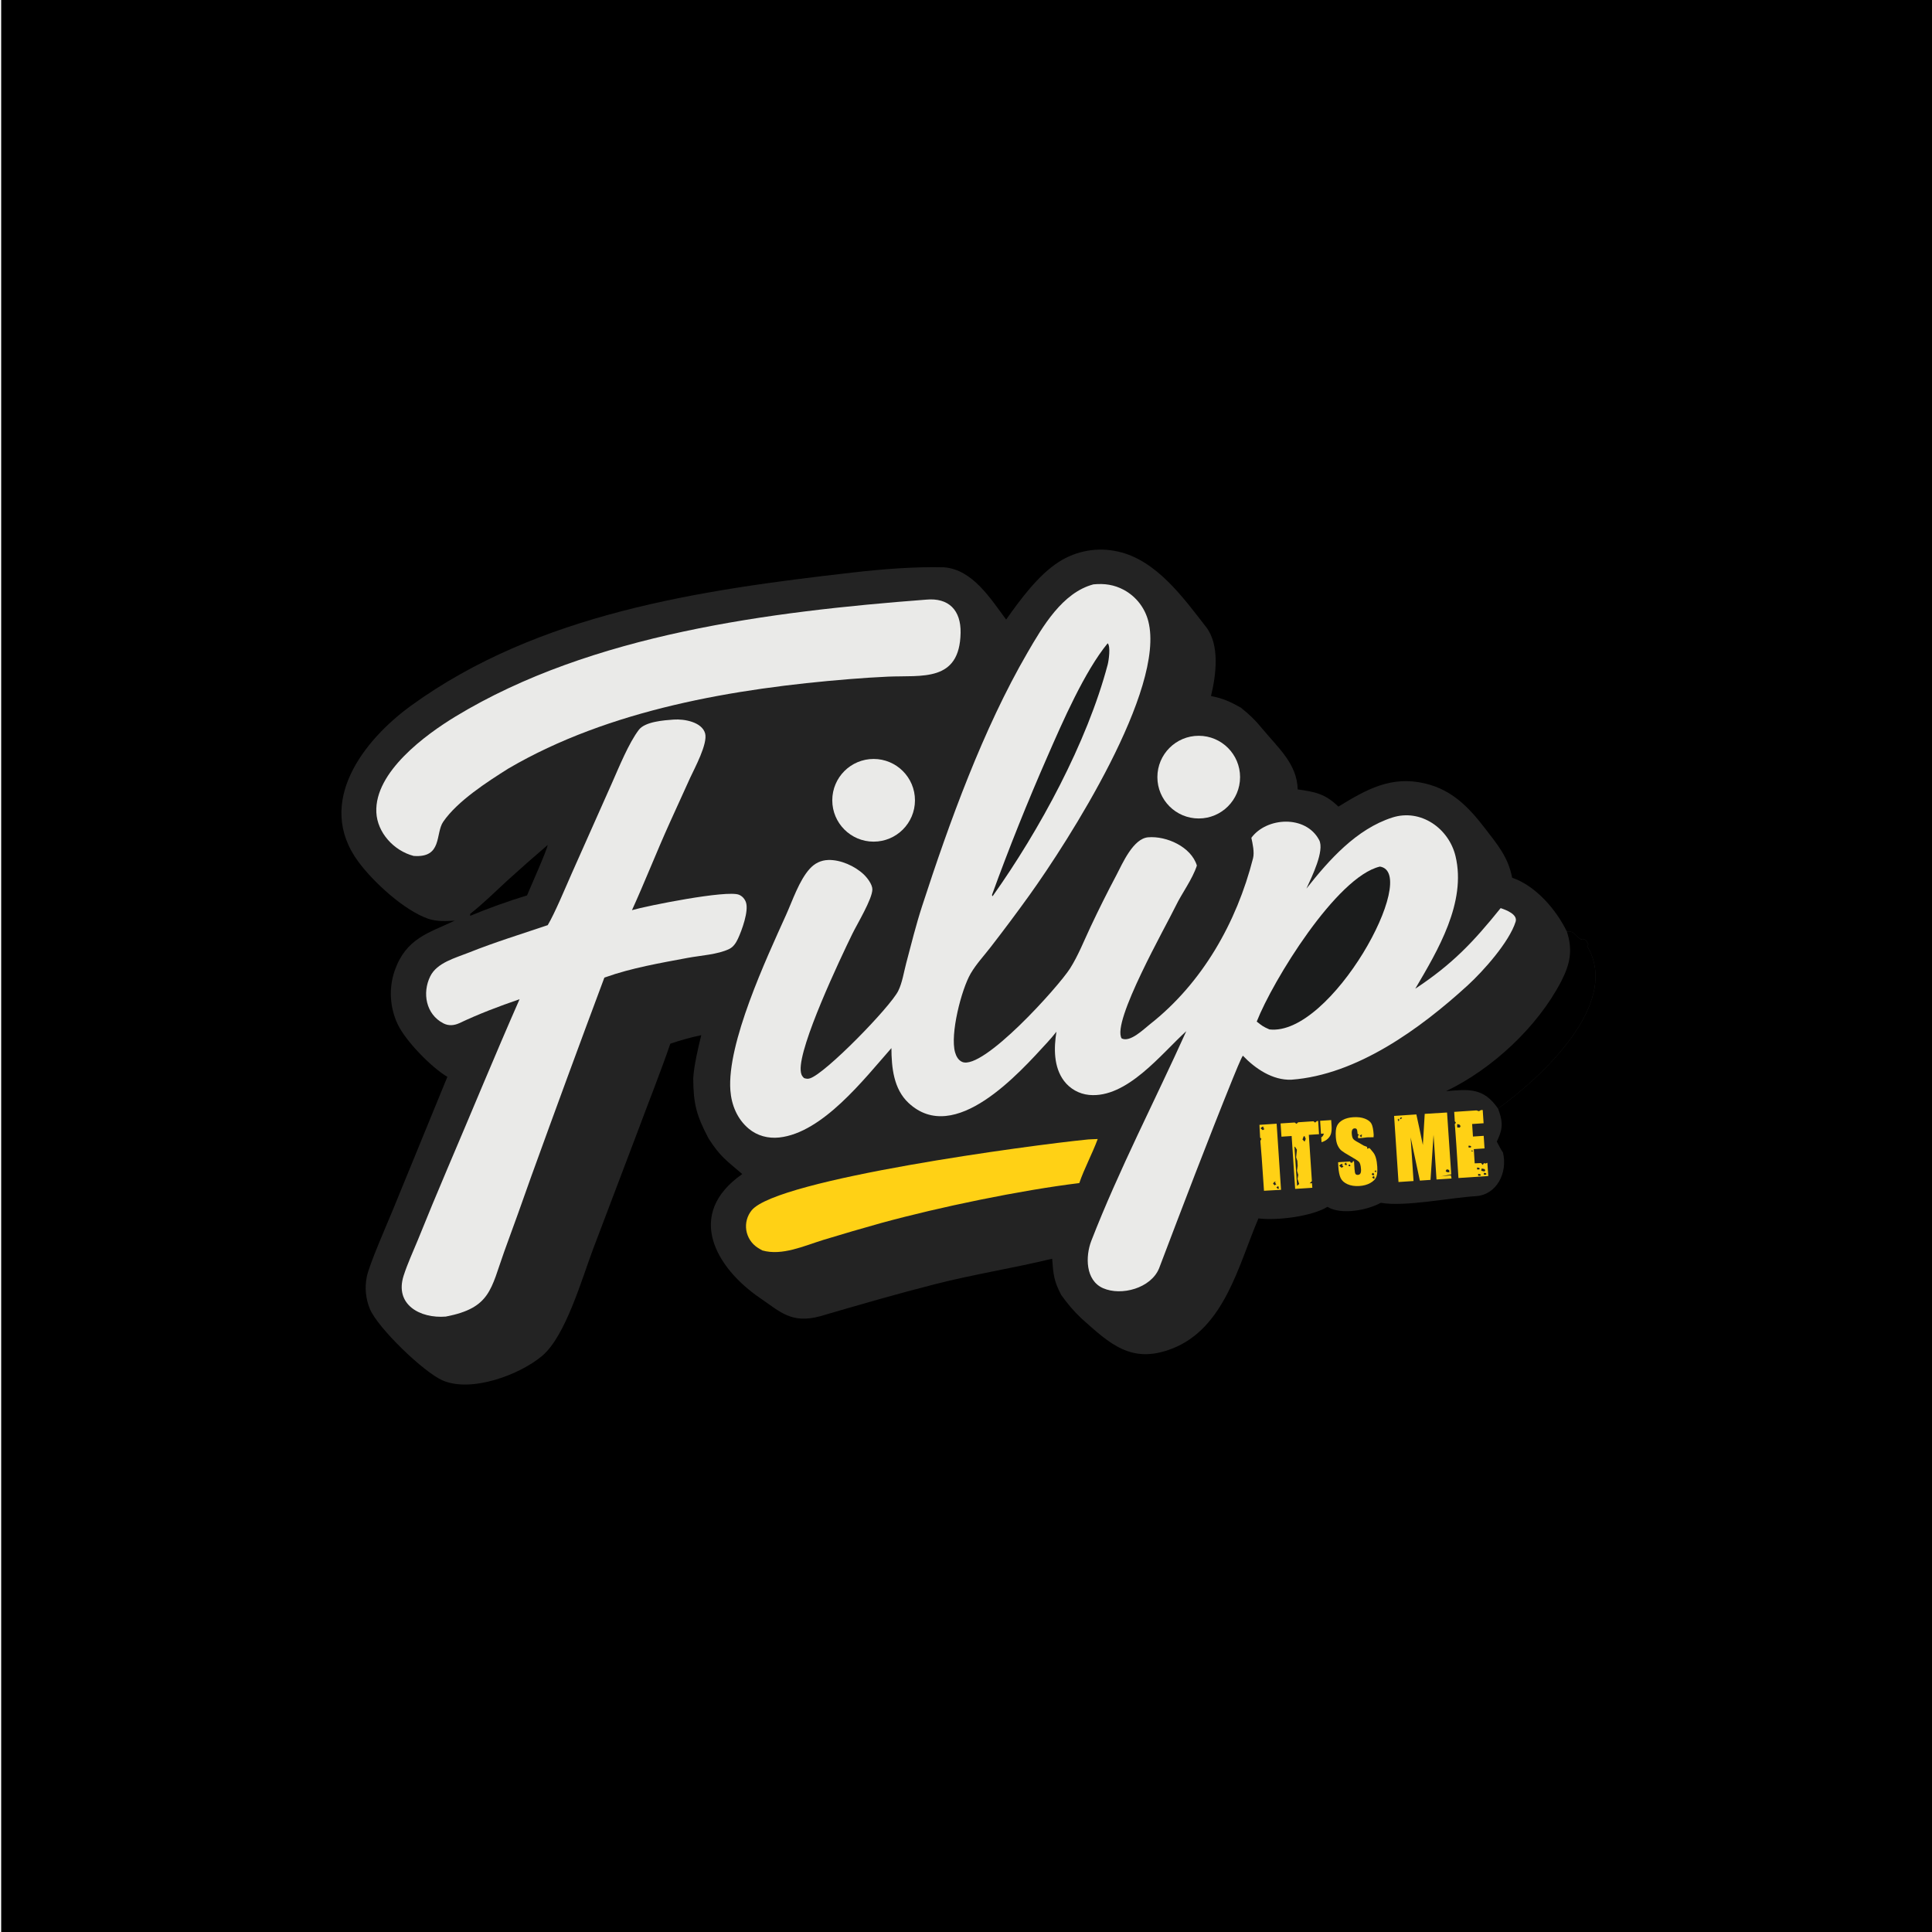
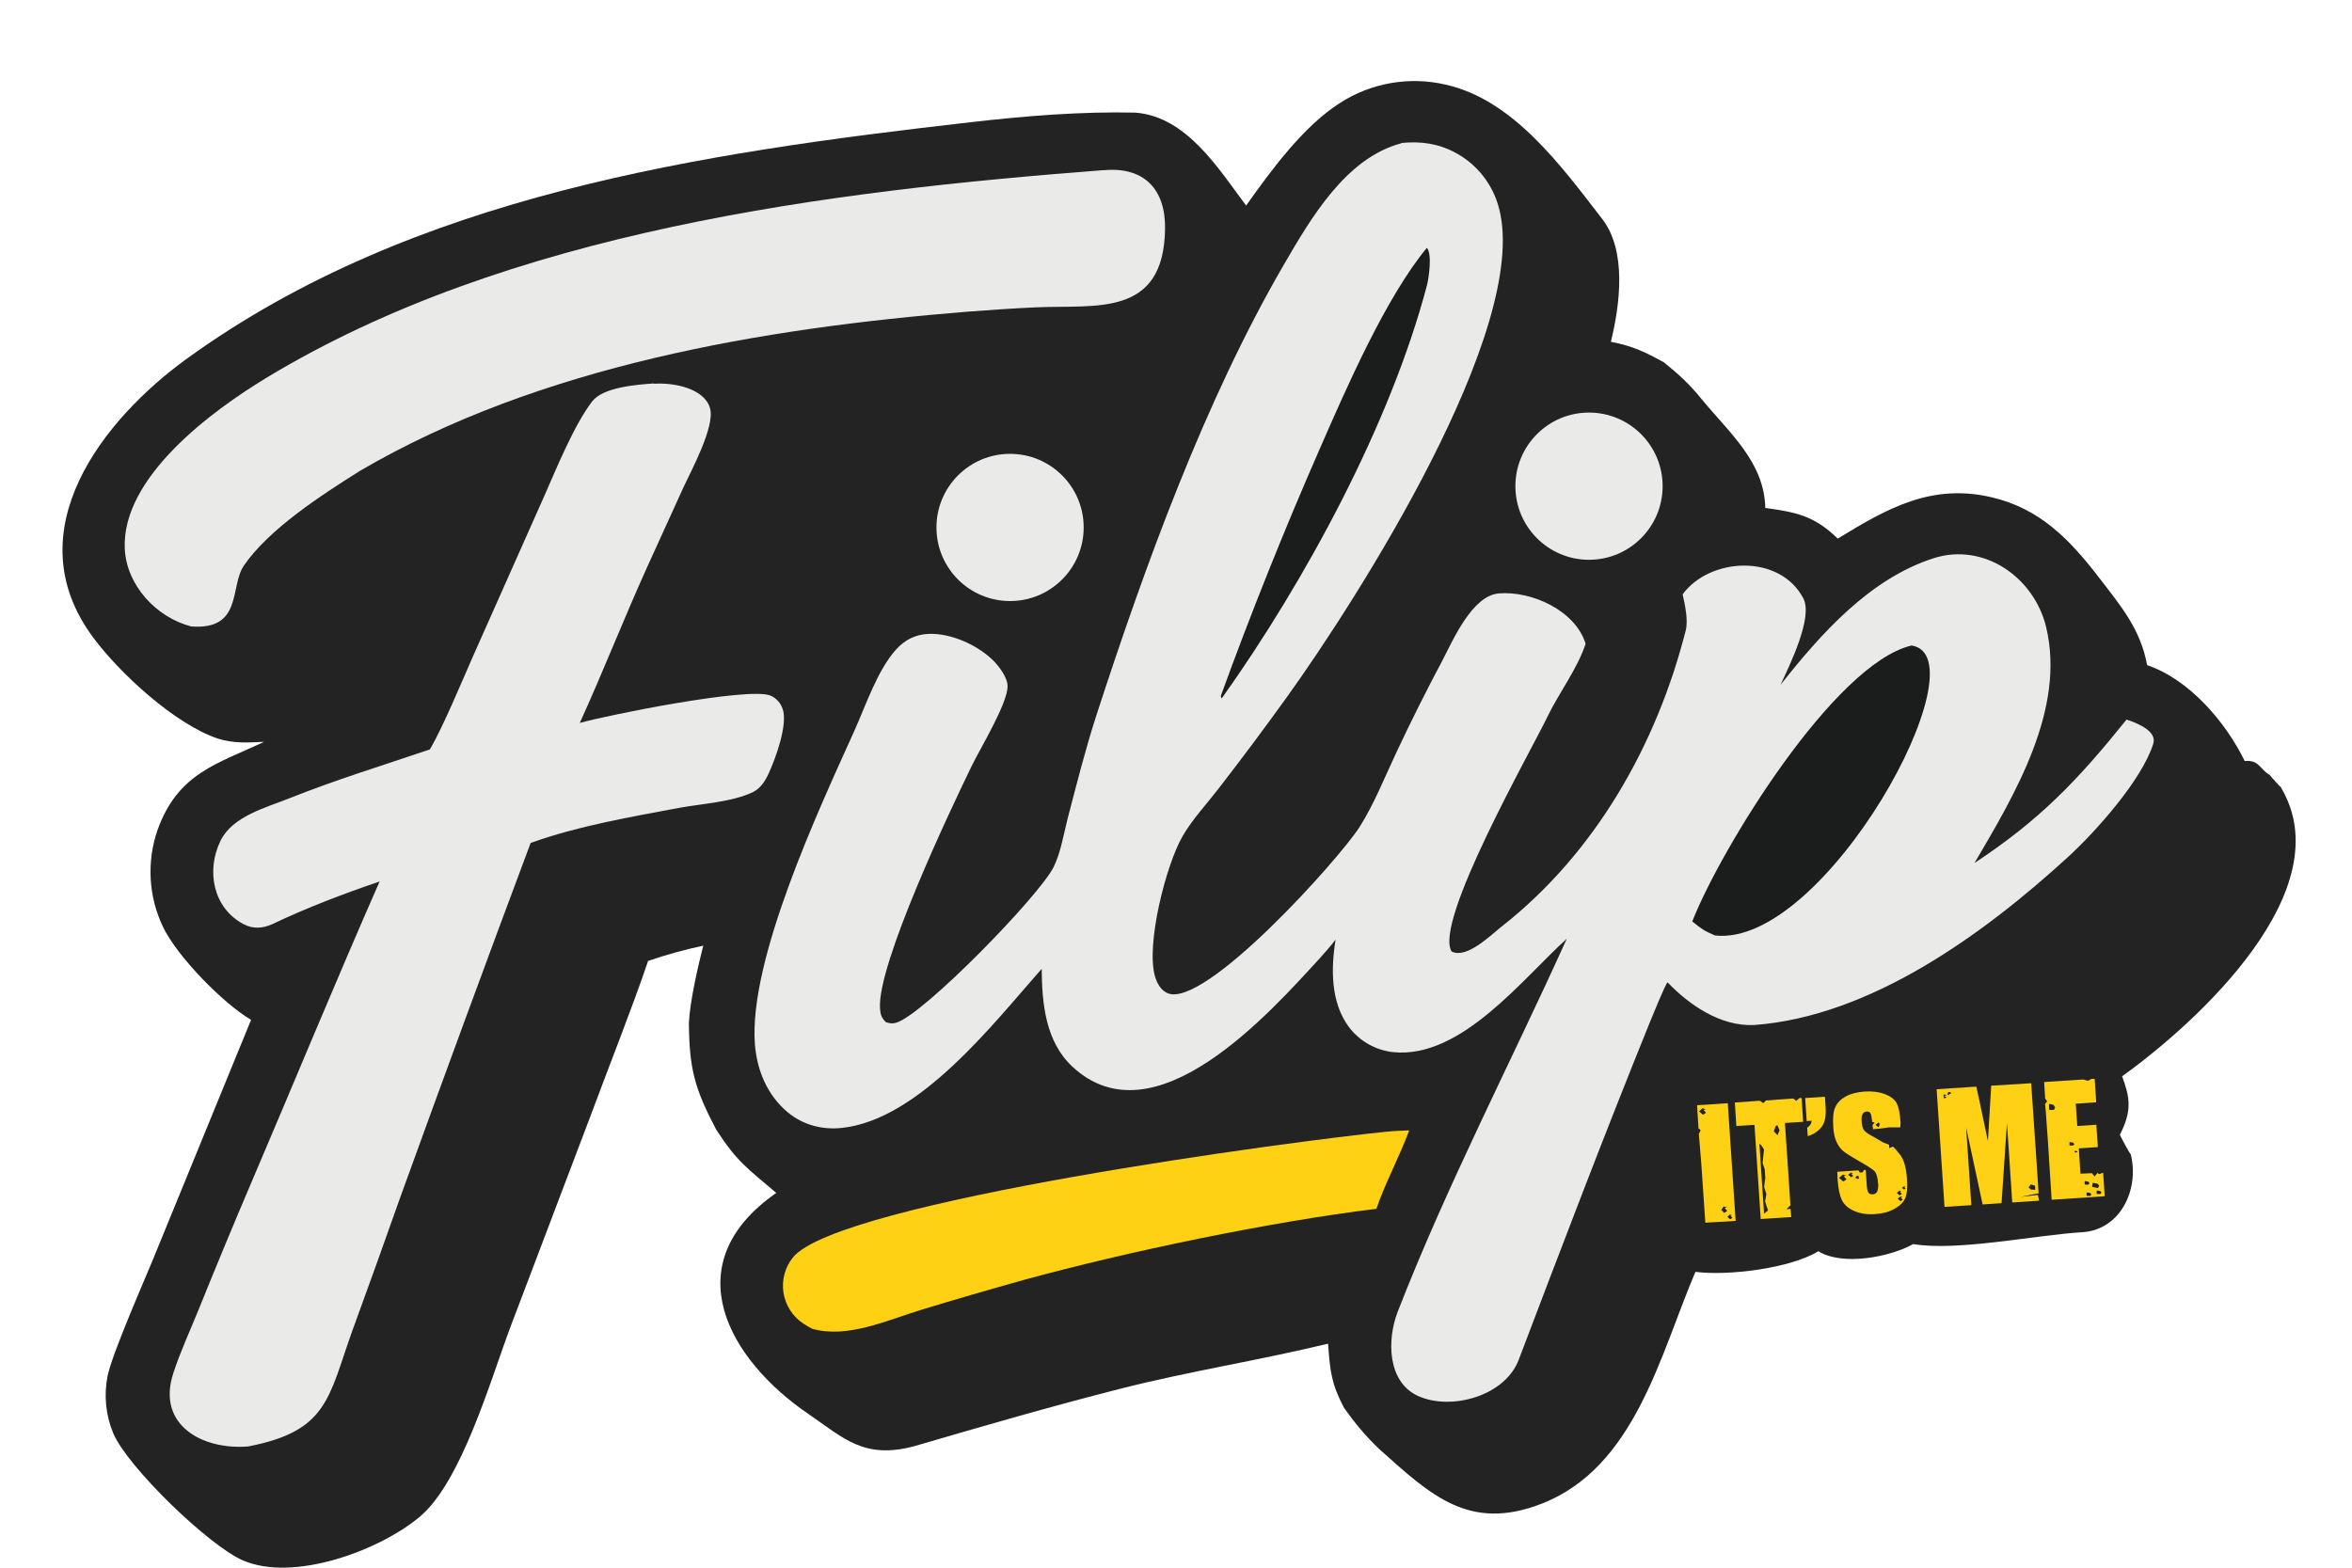
- <svg xmlns="http://www.w3.org/2000/svg" version="1.1" id="Layer_1" x="0px" y="0px" viewBox="0 0 2000 2000" style="enable-background:new 0 0 2000 2000;" xml:space="preserve">
-   <style type="text/css">
- 	.st0{fill:#232323;}
- 	.st1{fill:#EAEAE8;}
- 	.st2{fill:#1B1C1C;}
- 	.st3{fill:#FFD115;}
- </style>
-   <rect x="1.22" y="-1.16" width="2002.65" height="2004.58" />
+ <svg xmlns="http://www.w3.org/2000/svg" id="Layer_1" version="1.1" viewBox="0 0 2000 1333.2">
+   <defs>
+     <style>
+       .st0 {
+         fill: #ffd115;
+       }
+ 
+       .st1 {
+         fill: #1b1c1c;
+       }
+ 
+       .st2 {
+         fill: #232323;
+       }
+ 
+       .st3 {
+         fill: #eaeae8;
+       }
+     </style>
+   </defs>
+   <path class="st2" d="M1059.6,174.9c21.2-30,48.9-67.7,79.8-87.3,26.6-17.2,59.1-22.8,90-15.6,57.5,12.9,98.3,69.3,133,114.2,21,27.1,15.2,72.6,7.4,104.5,18.3,3.5,29,8.6,45.1,17.5,13,10.5,21.4,18.2,32,31.2,24.4,29.5,53.3,53.8,54.2,92.6,26,3.6,41.7,6.6,61.6,26.1,42.3-25.9,79.8-47.2,131.1-35.1,40.8,9.6,66,35.7,90.8,67.9,18.6,24.2,35.5,43.9,41.2,74.8,36,12.3,66.7,48.3,83,81.6,12.1-1.3,12.7,6.8,21.3,11.9,5.6,6.6,0,0,4.7,5.4,1.1,1.7,1.5.9,2.3,2.6l2.2,2.1c52.7,87.1-70.3,199.8-134.8,246.1,6.4,17.2,8.2,27.9.1,45.6-.7,1.4-1.3,2.9-2,4.3,1.7,3.2,7.4,14.3,9.3,16.5,7.5,30.8-9.5,64.3-41.2,66.2-39.9,2.4-106.2,16.4-143.8,10.1-20,11.1-60,18.8-80.7,6.1-24,14.7-77.3,21.1-104.5,17.5-30.2,70.7-51.3,166.4-131,197.3-61.4,23.8-94-7.3-137.6-46.3-11.9-11.4-20.5-21.7-30.1-35.1-11-21-11.9-30.9-13.7-54.8-58.1,14.1-118.3,23.5-176.5,38.3-58.9,15-116.9,31.8-175,48.8-43.3,11.7-60.4-6.9-90.5-27.4-66.6-45.3-114.9-126.8-27.2-187.9-24.8-21.2-33.2-26.3-51-53.7-18.5-35.1-23-52-23.3-91,.8-17.9,7.7-48,12.2-65.6-15.9,3.4-31.6,7.7-46.9,13-13.6,40.2-33.4,89.8-48.5,130.6l-68.6,180.8c-17,45.3-41.5,131.2-76.8,161.1-34.1,28.8-107.4,56.1-150.7,37.3-28.9-12.5-98-79.3-110.2-108.1-6.4-15.4-8.1-32.4-4.8-48.7,3.6-18.2,30.1-78.6,38.2-98.2l83.8-204.7c-24-14.2-62.7-53.7-74.9-79.1-12.3-25.7-14-55.2-4.7-82.2,17.3-48.6,50.9-56.4,90.7-75.2-14.1.7-26.2,1.6-40.2-3-36.3-12.7-82.5-55.1-105.3-85.9-67.1-90.4,9-185.7,79.6-236.8,192.6-139.5,436.9-175,667.1-201.3,45.9-5.3,94-9.2,139.7-8.1,43.7,3.4,70.8,48,94.2,79.1Z" />
+   <path class="st3" d="M1191.7,121.6c16.7-1.6,31.5.4,46.5,8.6,18.3,10,31.5,27.2,36.6,47.4,26.3,102.6-121.3,332.8-180.3,415-19,26.4-38.4,52.4-58.3,78.1-10.2,13.2-22.1,25.9-30.5,40.3-14.1,24.2-31.4,92-23.6,119.3,1.7,5.8,4.9,11.9,10.7,14.4,31.4,13.5,145.9-114,163.4-141.5,12.2-19.3,21.1-41.8,30.8-62.4,12.5-26.7,25.7-53.1,39.6-79.2,9.2-17.7,25.3-55,47.9-56.9,27.9-2.3,65.1,14.5,73.8,42.8-6.7,20.8-22.9,42.3-31.8,60.8-14.7,30.6-97.8,176.3-82.1,201,12.9,6.4,33-13.8,42.8-21.5,79.5-62.5,131.5-154.4,156.2-251.4,2.3-9-.6-22-2.6-30.9,23.1-31.5,82.4-34.8,102.6,3.3,8.5,16.1-11.1,55.8-19.3,73.6,34.3-43.4,75.7-90.1,130-107.6,43.1-13.8,85.7,16.5,95.8,58.5,16.8,70-26.8,142.7-60.9,200.7,56-37,87.5-70.1,129.3-122,8.4,2.8,26.2,9.5,22.7,20.6-9.6,30.6-48.7,74.5-72.5,96.3-71.6,65.5-167.7,135.6-267,142.9-28.5,1.2-54.9-16.9-73.5-36.3-2.1,1.9-13.3,29.7-15.2,34.3-38.6,95.2-75.3,191.8-111.8,287.8-12.3,30-57,42.1-84.7,29.9-26.9-11.8-26.9-48.4-17.8-71.8,41.7-107.3,96.5-212.6,143.8-317.3-37.6,34-89.7,102-147.2,96.5-15-1.5-28.8-9.2-37.9-21.2-15.8-21-15.5-49.8-11.5-74.5-4.3,5.5-8.9,10.8-13.6,16-42.3,46.1-140.5,157.3-210.4,91.8-22.6-21.2-25.7-53.4-25.9-83-41.5,47-104.2,128.3-169.9,135.3-16.7,1.8-33.2-2.5-46.2-13.4-17.4-14.6-26.1-35.8-27.8-58-5.3-71.6,54.2-199,84.4-265.9,9.7-21.5,19.7-51.8,35.5-69.4,7.6-8.5,16.9-13.2,28.4-13.5,18.6-.5,40.2,9.2,53.5,21.8,5.2,4.9,13.1,15.1,13.1,22.7,0,14.7-23,52.4-30.4,67.6-18.6,38.3-80.6,169-78.1,206.5.3,5,1.3,8.2,5.1,11.7,3.2,1,5.5,1.4,8.8.4,23.5-7.2,121.8-108.1,133.8-132.5,6.1-12.3,8.5-28.3,12-41.7,7.6-29,14.9-58.1,24.1-86.6,41.3-127.2,92.3-268,159.5-383.7,22.9-39.4,52.8-91,99.9-103.4Z" />
+   <path class="st1" d="M1625.5,549c61.5,9.5-73.6,257.4-167.3,246.6-9.8-4.3-11-5.4-19.2-11.9,24.2-61.8,120.8-219.3,186.5-234.7Z" />
+   <path class="st1" d="M1213.3,210.9c4.7,4.4,1.7,26,0,32.1-31.2,118.1-103.6,251.4-174,350.4l-.7.4-.5-1.9c25.8-71,53.9-141.1,84.2-210.3,22.6-51.7,55.9-128.2,90.9-170.7Z" />
+   <path class="st3" d="M556.2,326.4c16.5-1.2,42.8,3.8,47.6,20.9,4.3,15.5-16.1,53.1-22.6,67.1l-31.3,68.8c-19.7,43.6-37.4,88.9-56.9,131.7,22.8-6.6,143.9-30.9,162.1-23.3,4.9,2,8.7,6.3,10.4,11.3,4.7,13.2-6.2,42.8-12.1,55.4-2.8,6.1-6.8,12.2-13,15.3-17.3,8.5-44,10-63,13.5-40.9,7.7-85.4,15.3-124.6,29.3l-1.6.6c-37.5,100.2-74.4,200.6-110.8,301.2-13.4,38-27,75.8-40.8,113.6-20.4,56.8-20.6,85.3-88.5,98.4-38.6,3.2-78.1-17.9-63.8-62.1,5.9-18.2,14.2-36,21.4-53.8,14.5-35.9,29.3-71.7,44.5-107.3,36.7-85.9,71.9-171.6,109.6-257.3-31.6,10.8-61.1,22-91.3,36.3-7.9,3.6-16.2,4.3-24.2.1-26.3-13.7-32.2-45.9-19.7-71.2,10.3-20.8,38.4-27.9,58.6-36,39-15.6,79.5-28,119.3-41.5,10.9-18.3,27.3-57.9,36.3-78.3l61.1-137.4c10.2-23.1,25.2-60.1,40.5-80.1,9.4-12.4,37.8-14.4,52.7-15.5Z" />
+   <path class="st3" d="M938.4,144.8c34.6-3.3,52.9,16.3,52.3,50.2-1.3,75.3-58.9,64.1-110.1,66.4-19.4.9-38.8,2.2-58.1,3.7-173.8,14-363.5,45.9-516.3,135.3-32.3,20.3-77.3,49.3-98.8,80.6-12.2,17.8-.8,55.1-44.8,51.8-30-7.8-55.1-35.3-56.5-66.1-2.8-61,74.5-117.5,120-145.1,206.1-125,476.7-158.9,712.4-176.9Z" />
+   <path class="st0" d="M1180.1,962.5c3.4-.6,14.2-.9,18.2-1.1-8.2,22.3-20.7,45.3-27.9,66.7-89.3,10.9-211.7,36.3-299.9,60.5-29.4,8.2-58.6,16.7-87.8,25.6-29.2,9-62.4,24.4-92.2,15.9-2.4-1.3-4.8-2.7-7.1-4.2-9.3-6-15.5-15.7-17.2-26.6-1.6-10.7,1.3-21.6,8.2-30,39-47.5,427.1-99.1,505.8-106.9Z" />
+   <circle class="st3" cx="858.9" cy="448.6" r="62.6" />
+   <circle class="st3" cx="1351.2" cy="413.5" r="62.6" />
  <g>
-     <path class="st0" d="M1041.56,641.37c14.48-20.53,33.44-46.28,54.55-59.67c18.21-11.73,40.41-15.58,61.5-10.66   c39.34,8.84,67.18,47.39,90.94,78.06c14.35,18.53,10.39,49.62,5.06,71.43c12.5,2.39,19.83,5.87,30.84,11.98   c8.9,7.19,14.6,12.45,21.85,21.34c16.66,20.19,36.47,36.78,37.07,63.34c17.81,2.49,28.52,4.5,42.14,17.82   c28.91-17.73,54.53-32.29,89.62-24c27.88,6.59,45.13,24.38,62.06,46.41c12.72,16.55,24.26,30,28.14,51.16   c24.58,8.44,45.59,33.02,56.72,55.79c8.25-0.87,8.69,4.68,14.59,8.12c3.19-0.6,1.62-0.72,4.82,0.67c0.77,1.14,2.29,3.22,2.82,4.36   l-1.33,1.8c36,59.56-48.06,136.6-92.17,168.28c4.4,11.75,5.59,19.05,0.07,31.2c-0.45,0.99-0.91,1.98-1.38,2.96   c1.19,2.22,5.04,9.81,6.39,11.28c5.13,21.09-6.52,43.93-28.2,45.24c-27.25,1.64-72.59,11.19-98.31,6.88   c-13.67,7.62-41,12.87-55.17,4.15c-16.42,10.08-52.83,14.4-71.44,11.97c-20.68,48.33-35.05,113.77-89.54,134.88   c-42,16.27-64.26-4.98-94.05-31.65c-8.15-7.82-14.01-14.83-20.61-24c-7.55-14.36-8.16-21.16-9.35-37.48   c-39.74,9.65-80.85,16.07-120.66,26.2c-40.24,10.24-79.9,21.76-119.63,33.36c-29.61,8-41.28-4.69-61.9-18.72   c-45.55-30.98-78.56-86.7-18.6-128.49c-16.96-14.51-22.72-17.96-34.84-36.74c-12.62-23.97-15.73-35.56-15.93-62.21   c0.57-12.24,5.26-32.79,8.34-44.84c-10.87,2.3-21.59,5.26-32.09,8.87c-9.31,27.49-22.85,61.38-33.17,89.29l-46.88,123.61   c-11.62,30.96-28.35,89.69-52.5,110.16c-23.34,19.72-73.4,38.35-103.05,25.52c-19.77-8.56-67.03-54.23-75.34-73.93   c-4.38-10.53-5.51-22.13-3.26-33.3c2.43-12.44,20.6-53.75,26.11-67.15l57.32-139.92c-16.43-9.69-42.88-36.74-51.24-54.07   c-8.43-17.57-9.58-37.76-3.19-56.17c11.84-33.25,34.8-38.57,62-51.41c-9.61,0.51-17.9,1.08-27.49-2.02   c-24.83-8.7-56.38-37.66-72.02-58.73c-45.87-61.8,6.18-126.94,54.43-161.9c131.66-95.39,298.68-119.65,456.09-137.65   c31.38-3.59,64.25-6.28,95.49-5.52C1007.03,589.57,1025.6,620.1,1041.56,641.37z" />
-     <path d="M1622.04,964.37c8.25-0.87,8.69,4.68,14.59,8.12c3.19-0.6,1.62-0.72,4.82,0.67c0.77,1.14,2.29,3.22,2.82,4.36l-1.33,1.8   c36,59.56-48.06,136.6-92.17,168.28c-15.02-21.81-30.08-20.02-53.84-18.04c47.73-22.83,94.81-66.54,119.19-113.6   C1625.37,998.13,1628.29,983.63,1622.04,964.37z" />
-     <path class="st1" d="M1131.9,604.93c11.42-1.09,21.53,0.29,31.8,5.88c12.48,6.85,21.56,18.59,25.05,32.39   c17.98,70.17-82.91,227.55-123.24,283.71c-12.97,18.03-26.26,35.83-39.87,53.39c-6.97,9.05-15.09,17.68-20.83,27.56   c-9.61,16.52-21.48,62.88-16.11,81.56c1.14,3.98,3.33,8.13,7.32,9.85c21.45,9.25,99.75-77.91,111.69-96.73   c8.37-13.18,14.4-28.56,21.05-42.69c8.58-18.27,17.6-36.33,27.06-54.17c6.32-12.12,17.29-37.63,32.74-38.91   c19.05-1.58,44.54,9.88,50.44,29.24c-4.61,14.25-15.69,28.94-21.75,41.57c-10.03,20.89-66.86,120.52-56.11,137.41   c8.8,4.37,22.56-9.41,29.25-14.67c54.38-42.72,89.88-105.59,106.76-171.88c1.56-6.15-0.41-15.03-1.75-21.14   c15.82-21.51,56.37-23.82,70.17,2.27c5.83,11.02-7.6,38.17-13.18,50.3c23.45-29.7,51.74-61.63,88.89-73.56   c29.47-9.46,58.6,11.25,65.47,39.97c11.47,47.86-18.33,97.58-41.66,137.23c38.27-25.33,59.83-47.96,88.37-83.43   c5.76,1.92,17.89,6.48,15.5,14.1c-6.58,20.93-33.31,50.94-49.56,65.81c-48.95,44.75-114.66,92.74-182.52,97.71   c-19.51,0.8-37.55-11.55-50.24-24.84c-1.45,1.33-9.11,20.32-10.39,23.47c-26.37,65.12-51.46,131.11-76.41,196.74   c-8.44,20.5-38.94,28.76-57.91,20.47c-18.42-8.05-18.4-33.09-12.19-49.09c28.5-73.36,66.01-145.35,98.29-216.97   c-25.72,23.22-61.36,69.77-100.67,65.98c-10.28-1.01-19.68-6.27-25.9-14.51c-10.8-14.33-10.58-34.08-7.84-50.91   c-2.96,3.76-6.06,7.41-9.3,10.93c-28.94,31.54-96.04,107.53-143.84,62.75c-15.44-14.48-17.56-36.53-17.7-56.72   c-28.35,32.12-71.22,87.71-116.13,92.53c-11.41,1.22-22.73-1.71-31.59-9.14c-11.88-9.95-17.86-24.48-18.98-39.63   c-3.62-48.92,37.09-136.04,57.71-181.79c6.63-14.71,13.48-35.4,24.3-47.46c5.19-5.78,11.58-9.02,19.39-9.25   c12.72-0.37,27.47,6.26,36.61,14.89c3.56,3.36,8.99,10.33,8.98,15.52c-0.04,10.02-15.75,35.83-20.8,46.2   c-12.75,26.18-55.14,115.56-53.4,141.18c0.23,3.41,0.91,5.63,3.51,7.98c2.18,0.69,3.74,0.99,5.99,0.3   c16.08-4.9,83.24-73.94,91.49-90.57c4.18-8.44,5.78-19.35,8.2-28.52c5.22-19.81,10.17-39.75,16.5-59.24   c28.25-86.94,63.1-183.24,109.06-262.35C1079.27,648.69,1099.75,613.44,1131.9,604.93z" />
-     <path class="st2" d="M1428.47,897.08c42.06,6.52-50.33,175.96-114.35,168.58c-6.7-2.91-7.52-3.71-13.15-8.12   C1317.5,1015.32,1383.58,907.61,1428.47,897.08z" />
-     <path class="st2" d="M1146.65,665.94c3.22,2.98,1.14,17.77,0.05,21.94c-21.3,80.76-70.82,171.85-118.96,239.58l-0.48,0.24   l-0.35-1.29c17.63-48.53,36.84-96.48,57.6-143.76C1099.96,747.27,1122.76,695,1146.65,665.94z" />
-     <path class="st1" d="M697.38,744.9c11.25-0.79,29.28,2.62,32.55,14.3c2.97,10.59-11.03,36.33-15.42,45.86l-21.38,47.06   c-13.47,29.82-25.58,60.79-38.91,90.07c15.58-4.54,98.39-21.1,110.82-15.93c3.38,1.4,5.92,4.29,7.13,7.72   c3.18,9.01-4.25,29.28-8.3,37.91c-1.94,4.14-4.64,8.34-8.87,10.43c-11.81,5.83-30.07,6.82-43.04,9.26   c-27.97,5.24-58.37,10.44-85.22,20.06l-1.11,0.41c-25.61,68.52-50.86,137.18-75.75,205.96c-9.13,25.95-18.44,51.82-27.91,77.65   c-13.92,38.83-14.08,58.35-60.48,67.26c-26.37,2.16-53.37-12.23-43.61-42.49c4.02-12.46,9.68-24.6,14.66-36.76   c9.91-24.54,20.04-49,30.4-73.35c25.09-58.72,49.13-117.34,74.91-175.92c-21.61,7.39-41.74,15.05-62.42,24.8   c-5.42,2.45-11.1,2.97-16.56,0.1c-17.95-9.34-21.99-31.39-13.47-48.65c7.02-14.23,26.27-19.05,40.07-24.58   c26.66-10.69,54.35-19.16,81.55-28.37c7.44-12.51,18.66-39.61,24.85-53.55l41.79-93.91c6.98-15.76,17.24-41.09,27.68-54.74   C667.79,747.03,687.15,745.63,697.38,744.9z" />
-     <path class="st1" d="M958.66,620.75c23.68-2.23,36.16,11.14,35.75,34.32c-0.91,51.48-40.28,43.83-75.29,45.39   c-13.26,0.61-26.5,1.47-39.73,2.55c-118.83,9.59-248.51,31.4-353.01,92.51c-22.05,13.88-52.85,33.73-67.55,55.14   c-8.36,12.17-0.57,37.7-30.64,35.39c-20.51-5.33-37.65-24.12-38.61-45.17c-1.89-41.7,50.91-80.31,82.02-99.2   C612.49,656.2,797.54,633.06,958.66,620.75z" />
-     <path class="st3" d="M1123.93,1179.82c2.34-0.4,9.71-0.59,12.43-0.73c-5.64,15.27-14.13,30.99-19.08,45.63   c-61.02,7.46-144.73,24.82-205.03,41.33c-20.07,5.6-40.07,11.44-60,17.52c-19.93,6.16-42.68,16.69-63.07,10.88   c-1.63-0.9-3.3-1.83-4.85-2.85c-6.34-4.11-10.62-10.72-11.78-18.19c-1.12-7.32,0.91-14.77,5.59-20.52   C804.78,1220.39,1070.18,1185.12,1123.93,1179.82z" />
-     <path d="M566.9,874.77c-0.08,4.06-18.04,44.13-21.31,52.14c-19.97,6.1-39.63,13.16-58.92,21.15l0.14-2.12   c13.89-10.94,24.86-21.97,37.85-33.91C538.55,899.41,552.63,886.98,566.9,874.77z" />
-     <circle class="st1" cx="904.37" cy="828.47" r="42.8" />
-     <circle class="st1" cx="1240.92" cy="804.48" r="42.8" />
-     <g>
-       <path class="st3" d="M1321.57,1163.25l4.55,68.44l-17.64,1l-2.35-34.11l-1.41-17.44l1.04-2.28l-1.27-1.15l-0.08-1.14l-0.64-12.14    L1321.57,1163.25z M1306.94,1166.22l-2.09,1.75l2.3,1.97l1.79-1.14l-1.52-1.68l1.38-0.3L1306.94,1166.22z M1319.23,1223.32    l-1.4,1.96l1.61,1.76l1.79-1.14l-1.52-1.68l1.38-0.3L1319.23,1223.32z M1322.81,1228.01l-1.49,1.29l1.62,1.42l1.27-0.81    l-1.06-1.25l0.97-0.19L1322.81,1228.01z" />
-       <path class="st3" d="M1364.55,1160.4l0.91,13.7l-10.57,0.7l1.82,27.35l0.91,13.7l0.45,6.85l-2.31,2.28l2.37-0.16l0.4,4.73    l-17.79,1.18l-3.64-54.74l-10.53,0.7l-0.91-13.7l9.72-0.65l4.86-0.32l1.91,1.36l1.72-1.6l1.22-0.08l9.72-0.65l4.86-0.32l1.74,1.37    l1.89-1.61L1364.55,1160.4z M1339.99,1186.95l1.24,18.6l1.15,17.25l0.31,4.73l2.25-1.85l-1.71-5.32l0.74-4.13l-1.31-4.33    l0.68-5.14l-0.34-5.07l-1.26-3.65l0.84-7.87C1341.31,1188,1340.44,1186.92,1339.99,1186.95z M1349.49,1176.47l-1.15,3.13    l2.19,2.23l1.17-2.8l-1.22-2.98L1349.49,1176.47z" />
-       <path class="st3" d="M1378.04,1159.5l0.41,6.13c0.21,3.18,0,5.84-0.62,7.96c-0.62,2.12-1.83,3.96-3.6,5.5    c-1.78,1.55-3.84,2.65-6.17,3.32l-0.33-4.95c1.63-1.04,2.5-2.37,2.62-4l-2.87,0.19l-0.89-13.4L1378.04,1159.5z" />
-       <path class="st3" d="M1421.89,1177.27l-6.62,0.1l-5.22,0.64l-4.06,0.31l-0.29-2.44l1.22-1.35l-1.48-0.5l-0.08-0.63    c-0.16-2.37-0.47-3.86-0.94-4.48c-0.47-0.62-1.19-0.9-2.18-0.83c-1.07,0.07-1.85,0.56-2.34,1.47c-0.49,0.91-0.68,2.25-0.56,4.03    c0.15,2.28,0.58,3.98,1.27,5.1c0.67,1.12,2.55,2.46,5.66,4.04l5.48,3.2l3.49,1.34l0.13,1.99l2.11-0.86    c0.53,0.28,1.92,1.85,4.18,4.73c2.26,2.88,3.61,7.67,4.06,14.38c0.32,4.88-0.01,8.51-1,10.89c-0.99,2.39-3.07,4.47-6.23,6.25    c-3.17,1.78-6.92,2.81-11.26,3.1c-4.76,0.32-8.89-0.32-12.38-1.9c-3.48-1.58-5.84-3.73-7.07-6.45s-2.02-6.65-2.36-11.77    l-0.21-4.49l8.2-0.54l4.1-0.27l0.81,1.31l1.69-0.11l0.59-1.4l1.06-0.07l0.55,8.33c0.17,2.56,0.51,4.2,1.02,4.9    c0.52,0.7,1.36,1.01,2.55,0.93c1.18-0.08,2.03-0.6,2.55-1.57c0.51-0.97,0.71-2.37,0.59-4.2c-0.27-4.03-1-6.63-2.18-7.8    c-1.21-1.17-4.12-3.05-8.74-5.66c-4.62-2.64-7.69-4.57-9.22-5.8c-1.53-1.23-2.84-2.98-3.94-5.26c-1.1-2.28-1.77-5.23-2.01-8.87    c-0.35-5.24,0.06-9.12,1.24-11.63c1.17-2.51,3.21-4.55,6.11-6.12c2.9-1.56,6.46-2.49,10.69-2.77c4.62-0.31,8.61,0.18,11.96,1.46    c3.36,1.28,5.64,3.02,6.85,5.21c1.2,2.2,1.99,6.02,2.35,11.46L1421.89,1177.27z M1388.56,1204.79l-2.25,1.93l2.48,2.13l1.91-1.23    l-1.61-1.85l1.46-0.31L1388.56,1204.79z M1393.12,1203.63l-1.49,1.29l1.62,1.42l1.27-0.81l-1.23-1.23l1.14-0.2L1393.12,1203.63z     M1396.84,1205.42l-1.2,1.1l1.29,0.81l1.09-0.24l-0.63-1.1l0.54-0.16L1396.84,1205.42z M1409.02,1174.55l-1.49,1.29l1.62,1.42    l0.76-1.41l-0.55-0.64l0.97-0.19L1409.02,1174.55z M1421.33,1214.16l-1.49,1.29l1.62,1.42l1.27-0.81l-1.06-1.25l0.97-0.19    L1421.33,1214.16z M1421.89,1217.52l-1.49,1.29l1.62,1.42l1.27-0.81l-1.06-1.25l0.97-0.19L1421.89,1217.52z M1424,1211.6    l-1.13,0.88l1.21,0.98l0.98-0.57l-0.82-0.84l0.75-0.18L1424,1211.6z" />
-       <path class="st3" d="M1497.98,1151.66l2.31,34.15l1.17,17.08l0.57,8.54l0.28,4.27l-10.64,2.11l10.28-1.19l0.69,3.35l-15.56,1.03    l-3.07-46.2l-3.15,46.62l-11.03,0.73l-9.55-44.71l3,45.15l-15.56,1.03l-4.55-68.44l23.04-1.53c0.95,4.07,1.99,8.87,3.12,14.4    l3.61,17.25l1.93-32.23L1497.98,1151.66z M1447.29,1158.25l-0.37,0.79l0.53,1.58l1.39-0.81l-1.49-0.71l1.78-0.67L1447.29,1158.25z     M1449.99,1156.72l-0.77,1.16l0.7,0.85l0.58-0.85l0.81-0.05l-0.02-0.85L1449.99,1156.72z M1497.8,1210.43l-1.29,1.7l1.14,1.2    l2.7,0.29l-0.06-1.48l-0.1-0.93L1497.8,1210.43z" />
-       <path class="st3" d="M1505.4,1151l14.76-0.98l8.24-0.55l2.6,0.85l2.05-1.16l1.86-0.08l0.91,13.7l-11.88,0.79l0.86,12.98    l11.11-0.74l0.87,13.02l-11.11,0.74l0.93,14.71l6.61-0.27l1.66,1.93l1.56-2.06l1.07,0.69l2.24-0.83l0.91,13.7l-30.86,2.05    l-2.19-34.25l-1.22-17.16l-0.41-4.3l1.21-1.52l-1.25-1.62l0.01-1.06l-0.28-4.27l-0.14-2.16L1505.4,1151z M1508.53,1163.61    l-0.14,1.67l0.17,1.9l2.64,0.08l0.75-1.54l-0.95-1.47L1508.53,1163.61z M1520.34,1185.92l-0.15,0.94l0.12,1.05l2.12-0.01    l0.62-0.85l-0.73-0.8L1520.34,1185.92z M1523.26,1190.95l-0.1,0.43l0.07,0.46l1.23,0l0.4-0.41l-0.45-0.35L1523.26,1190.95z     M1529.15,1208.61l-0.15,0.94l0.12,1.05l2.12-0.01l0.62-0.85l-0.73-0.8L1529.15,1208.61z M1530.26,1215.16l-0.15,0.94l0.12,1.05    l2.12-0.01l0.62-0.85l-0.73-0.8L1530.26,1215.16z M1533.76,1209.66l-0.21,1.33l-0.15,0.99l3.36,0.75l0.8-1.45l-1.06-1.16    L1533.76,1209.66z M1536.14,1214.09l-0.15,0.94l0.12,1.05l2.12-0.01l0.62-0.85l-0.73-0.8L1536.14,1214.09z" />
-     </g>
+     <path class="st0" d="M1469.2,938.3l6.7,100.1-25.8,1.5-3.4-49.9-2.1-25.5,1.5-3.3-1.9-1.7v-1.7c-.1,0-1.1-17.8-1.1-17.8l26-1.7ZM1447.8,942.6l-3.1,2.6,3.4,2.9,2.6-1.7-2.2-2.5,2-.4-2.7-.9ZM1465.7,1026.1l-2,2.9,2.4,2.6,2.6-1.7-2.2-2.5,2-.4-2.7-.9ZM1471,1033l-2.2,1.9,2.4,2.1,1.9-1.2-1.6-1.8,1.4-.3-1.9-.7Z" />
+     <path class="st0" d="M1532,934.1l1.3,20-15.5,1,2.7,40,1.3,20,.7,10-3.4,3.3,3.5-.2.6,6.9-26,1.7-5.3-80.1-15.4,1-1.3-20,14.2-1,7.1-.5,2.8,2,2.5-2.3h1.8c0-.1,14.2-1.1,14.2-1.1l7.1-.5,2.5,2,2.8-2.4h1.8ZM1496.1,972.9l1.8,27.2,1.7,25.2.5,6.9,3.3-2.7-2.5-7.8,1.1-6-1.9-6.3,1-7.5-.5-7.4-1.8-5.3,1.2-11.5c-1.9-3.2-3.1-4.8-3.8-4.7ZM1510,957.6l-1.7,4.6,3.2,3.3,1.7-4.1-1.8-4.4-1.4.6Z" />
+     <path class="st0" d="M1551.8,932.8l.6,9c.3,4.7,0,8.5-.9,11.6s-2.7,5.8-5.3,8c-2.6,2.3-5.6,3.9-9,4.9l-.5-7.2c2.4-1.5,3.7-3.5,3.8-5.9l-4.2.3-1.3-19.6,16.7-1.1Z" />
+     <path class="st0" d="M1615.9,958.8h-9.7c0,.1-7.6,1.1-7.6,1.1l-5.9.5-.4-3.6,1.8-2-2.2-.7v-.9c-.4-3.5-.8-5.6-1.5-6.6s-1.7-1.3-3.2-1.2c-1.6.1-2.7.8-3.4,2.2-.7,1.3-1,3.3-.8,5.9.2,3.3.8,5.8,1.9,7.5,1,1.6,3.7,3.6,8.3,5.9l8,4.7,5.1,2,.2,2.9,3.1-1.3c.8.4,2.8,2.7,6.1,6.9s5.3,11.2,5.9,21c.5,7.1,0,12.4-1.5,15.9-1.4,3.5-4.5,6.5-9.1,9.1-4.6,2.6-10.1,4.1-16.5,4.5-7,.5-13-.5-18.1-2.8-5.1-2.3-8.5-5.5-10.3-9.4s-3-9.7-3.5-17.2l-.3-6.6,12-.8,6-.4,1.2,1.9,2.5-.2.9-2h1.6c0-.1.8,12.1.8,12.1.2,3.7.7,6.1,1.5,7.2.8,1,2,1.5,3.7,1.4,1.7-.1,3-.9,3.7-2.3.7-1.4,1-3.5.9-6.1-.4-5.9-1.5-9.7-3.2-11.4-1.8-1.7-6-4.5-12.8-8.3-6.8-3.9-11.2-6.7-13.5-8.5-2.2-1.8-4.2-4.4-5.8-7.7s-2.6-7.6-2.9-13c-.5-7.7,0-13.3,1.8-17,1.7-3.7,4.7-6.7,8.9-9,4.2-2.3,9.4-3.6,15.6-4.1,6.8-.5,12.6.3,17.5,2.1,4.9,1.9,8.2,4.4,10,7.6,1.8,3.2,2.9,8.8,3.4,16.8l-.2,3.8ZM1567.1,999l-3.3,2.8,3.6,3.1,2.8-1.8-2.4-2.7,2.1-.5-2.9-1ZM1573.8,997.3l-2.2,1.9,2.4,2.1,1.9-1.2-1.8-1.8,1.7-.3-1.9-.7ZM1579.3,999.9l-1.8,1.6,1.9,1.2,1.6-.4-.9-1.6.8-.2-1.6-.6ZM1597.1,954.8l-2.2,1.9,2.4,2.1,1.1-2.1-.8-.9,1.4-.3-1.9-.7ZM1615.1,1012.7l-2.2,1.9,2.4,2.1,1.9-1.2-1.6-1.8,1.4-.3-1.9-.7ZM1615.9,1017.6l-2.2,1.9,2.4,2.1,1.9-1.2-1.6-1.8,1.4-.3-1.9-.7ZM1619,1009l-1.7,1.3,1.8,1.4,1.4-.8-1.2-1.2,1.1-.3-1.4-.4Z" />
+     <path class="st0" d="M1727.2,921.3l3.4,49.9,1.7,25,.8,12.5.4,6.2-15.6,3.1,15-1.7,1,4.9-22.8,1.5-4.5-67.6-4.6,68.2-16.1,1.1-14-65.4,4.4,66-22.8,1.5-6.7-100.1,33.7-2.2c1.4,6,2.9,13,4.6,21.1l5.3,25.2,2.8-47.1,33.8-2.1ZM1653,930.9l-.5,1.2.8,2.3,2-1.2-2.2-1,2.6-1-2.7-.3ZM1657,928.7l-1.1,1.7,1,1.2.8-1.2h1.2c0,0,0-1.3,0-1.3l-1.9-.4ZM1726.9,1007.3l-1.9,2.5,1.7,1.8,3.9.4v-2.2c0,0-.2-1.4-.2-1.4l-3.5-1.1Z" />
+     <path class="st0" d="M1738,920.3l21.6-1.4,12.1-.8,3.8,1.2,3-1.7h2.7c0-.1,1.3,19.9,1.3,19.9l-17.4,1.2,1.3,19,16.2-1.1,1.3,19-16.2,1.1,1.4,21.5,9.7-.4,2.4,2.8,2.3-3,1.6,1,3.3-1.2,1.3,20-45.1,3-3.2-50.1-1.8-25.1-.6-6.3,1.8-2.2-1.8-2.4v-1.6s-.4-6.2-.4-6.2l-.2-3.2-.2-3.1ZM1742.6,938.8l-.2,2.4.2,2.8h3.9c0,.1,1.1-2.1,1.1-2.1l-1.4-2.2-3.6-.9ZM1759.9,971.4l-.2,1.4.2,1.5h3.1s.9-1.3.9-1.3l-1.1-1.2-2.9-.5ZM1764.2,978.8v.6c-.1,0,0,.7,0,.7h1.8l.6-.6-.7-.5-1.7-.2ZM1772.8,1004.6l-.2,1.4.2,1.5h3.1s.9-1.3.9-1.3l-1.1-1.2-2.9-.5ZM1774.4,1014.2l-.2,1.4.2,1.5h3.1s.9-1.3.9-1.3l-1.1-1.2-2.9-.5ZM1779.5,1006.1l-.3,1.9-.2,1.4,4.9,1.1,1.2-2.1-1.6-1.7-4-.7ZM1783,1012.6l-.2,1.4.2,1.5h3.1s.9-1.3.9-1.3l-1.1-1.2-2.9-.5Z" />
  </g>
</svg>
